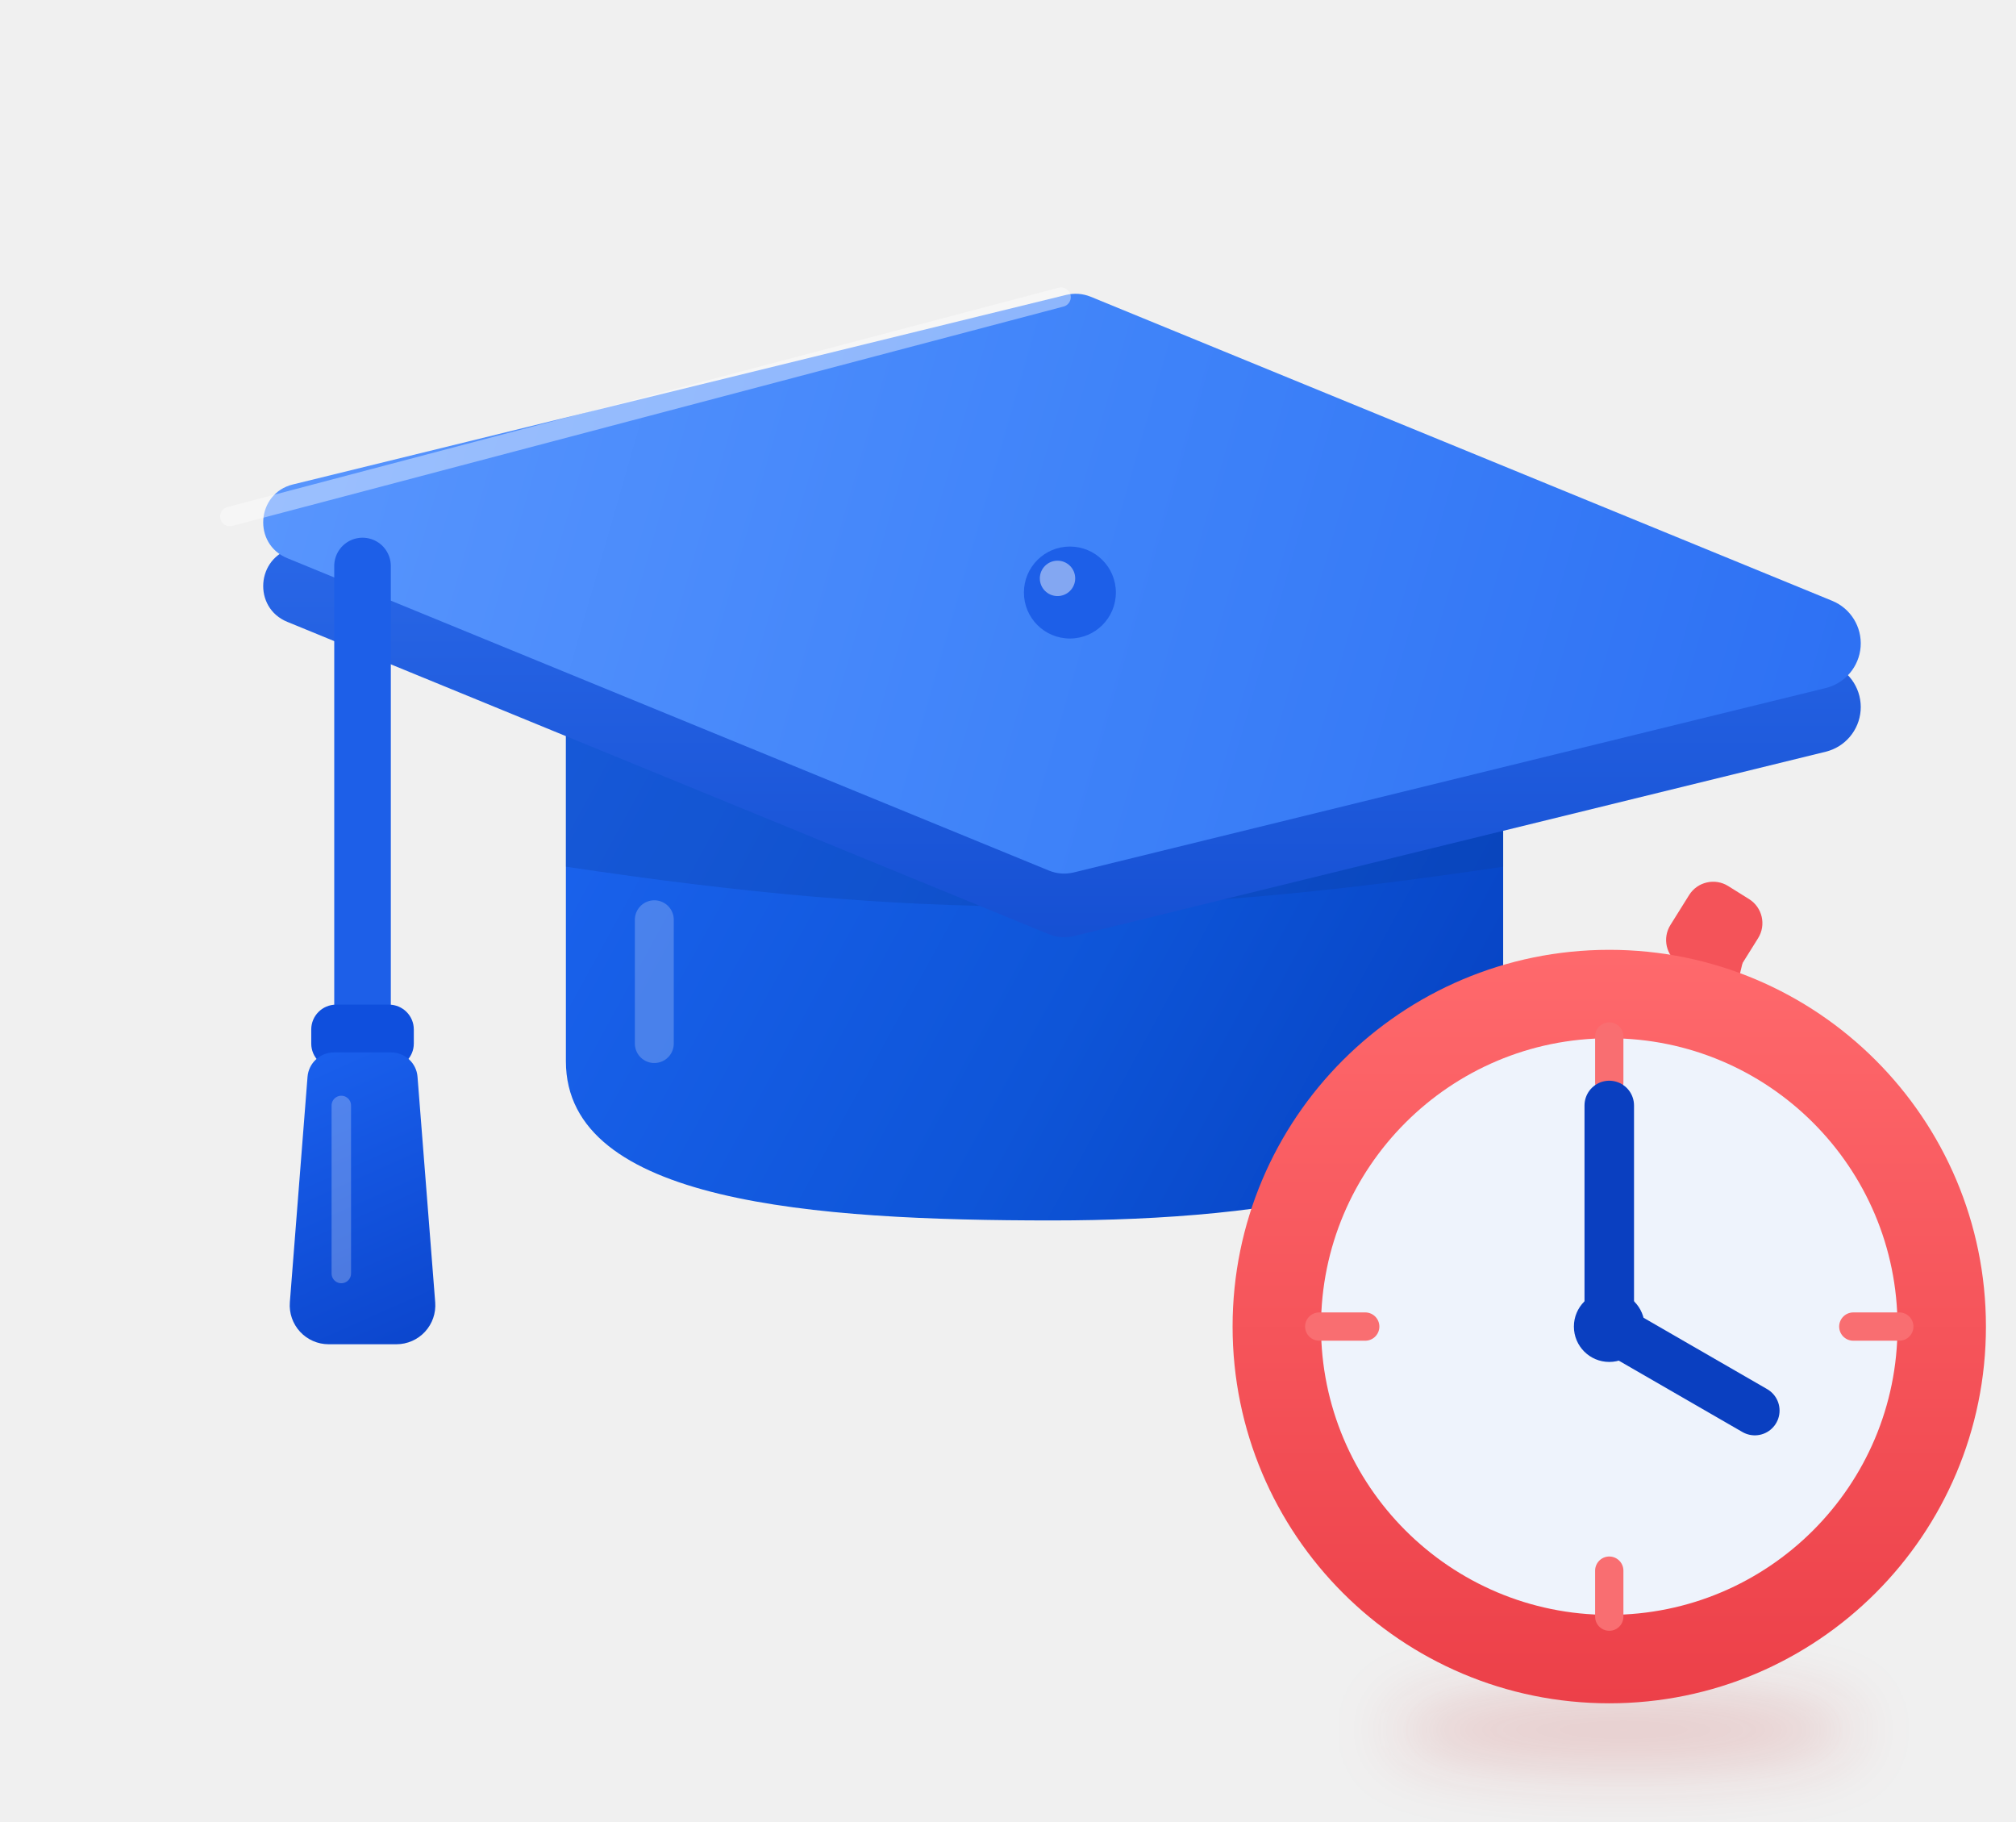
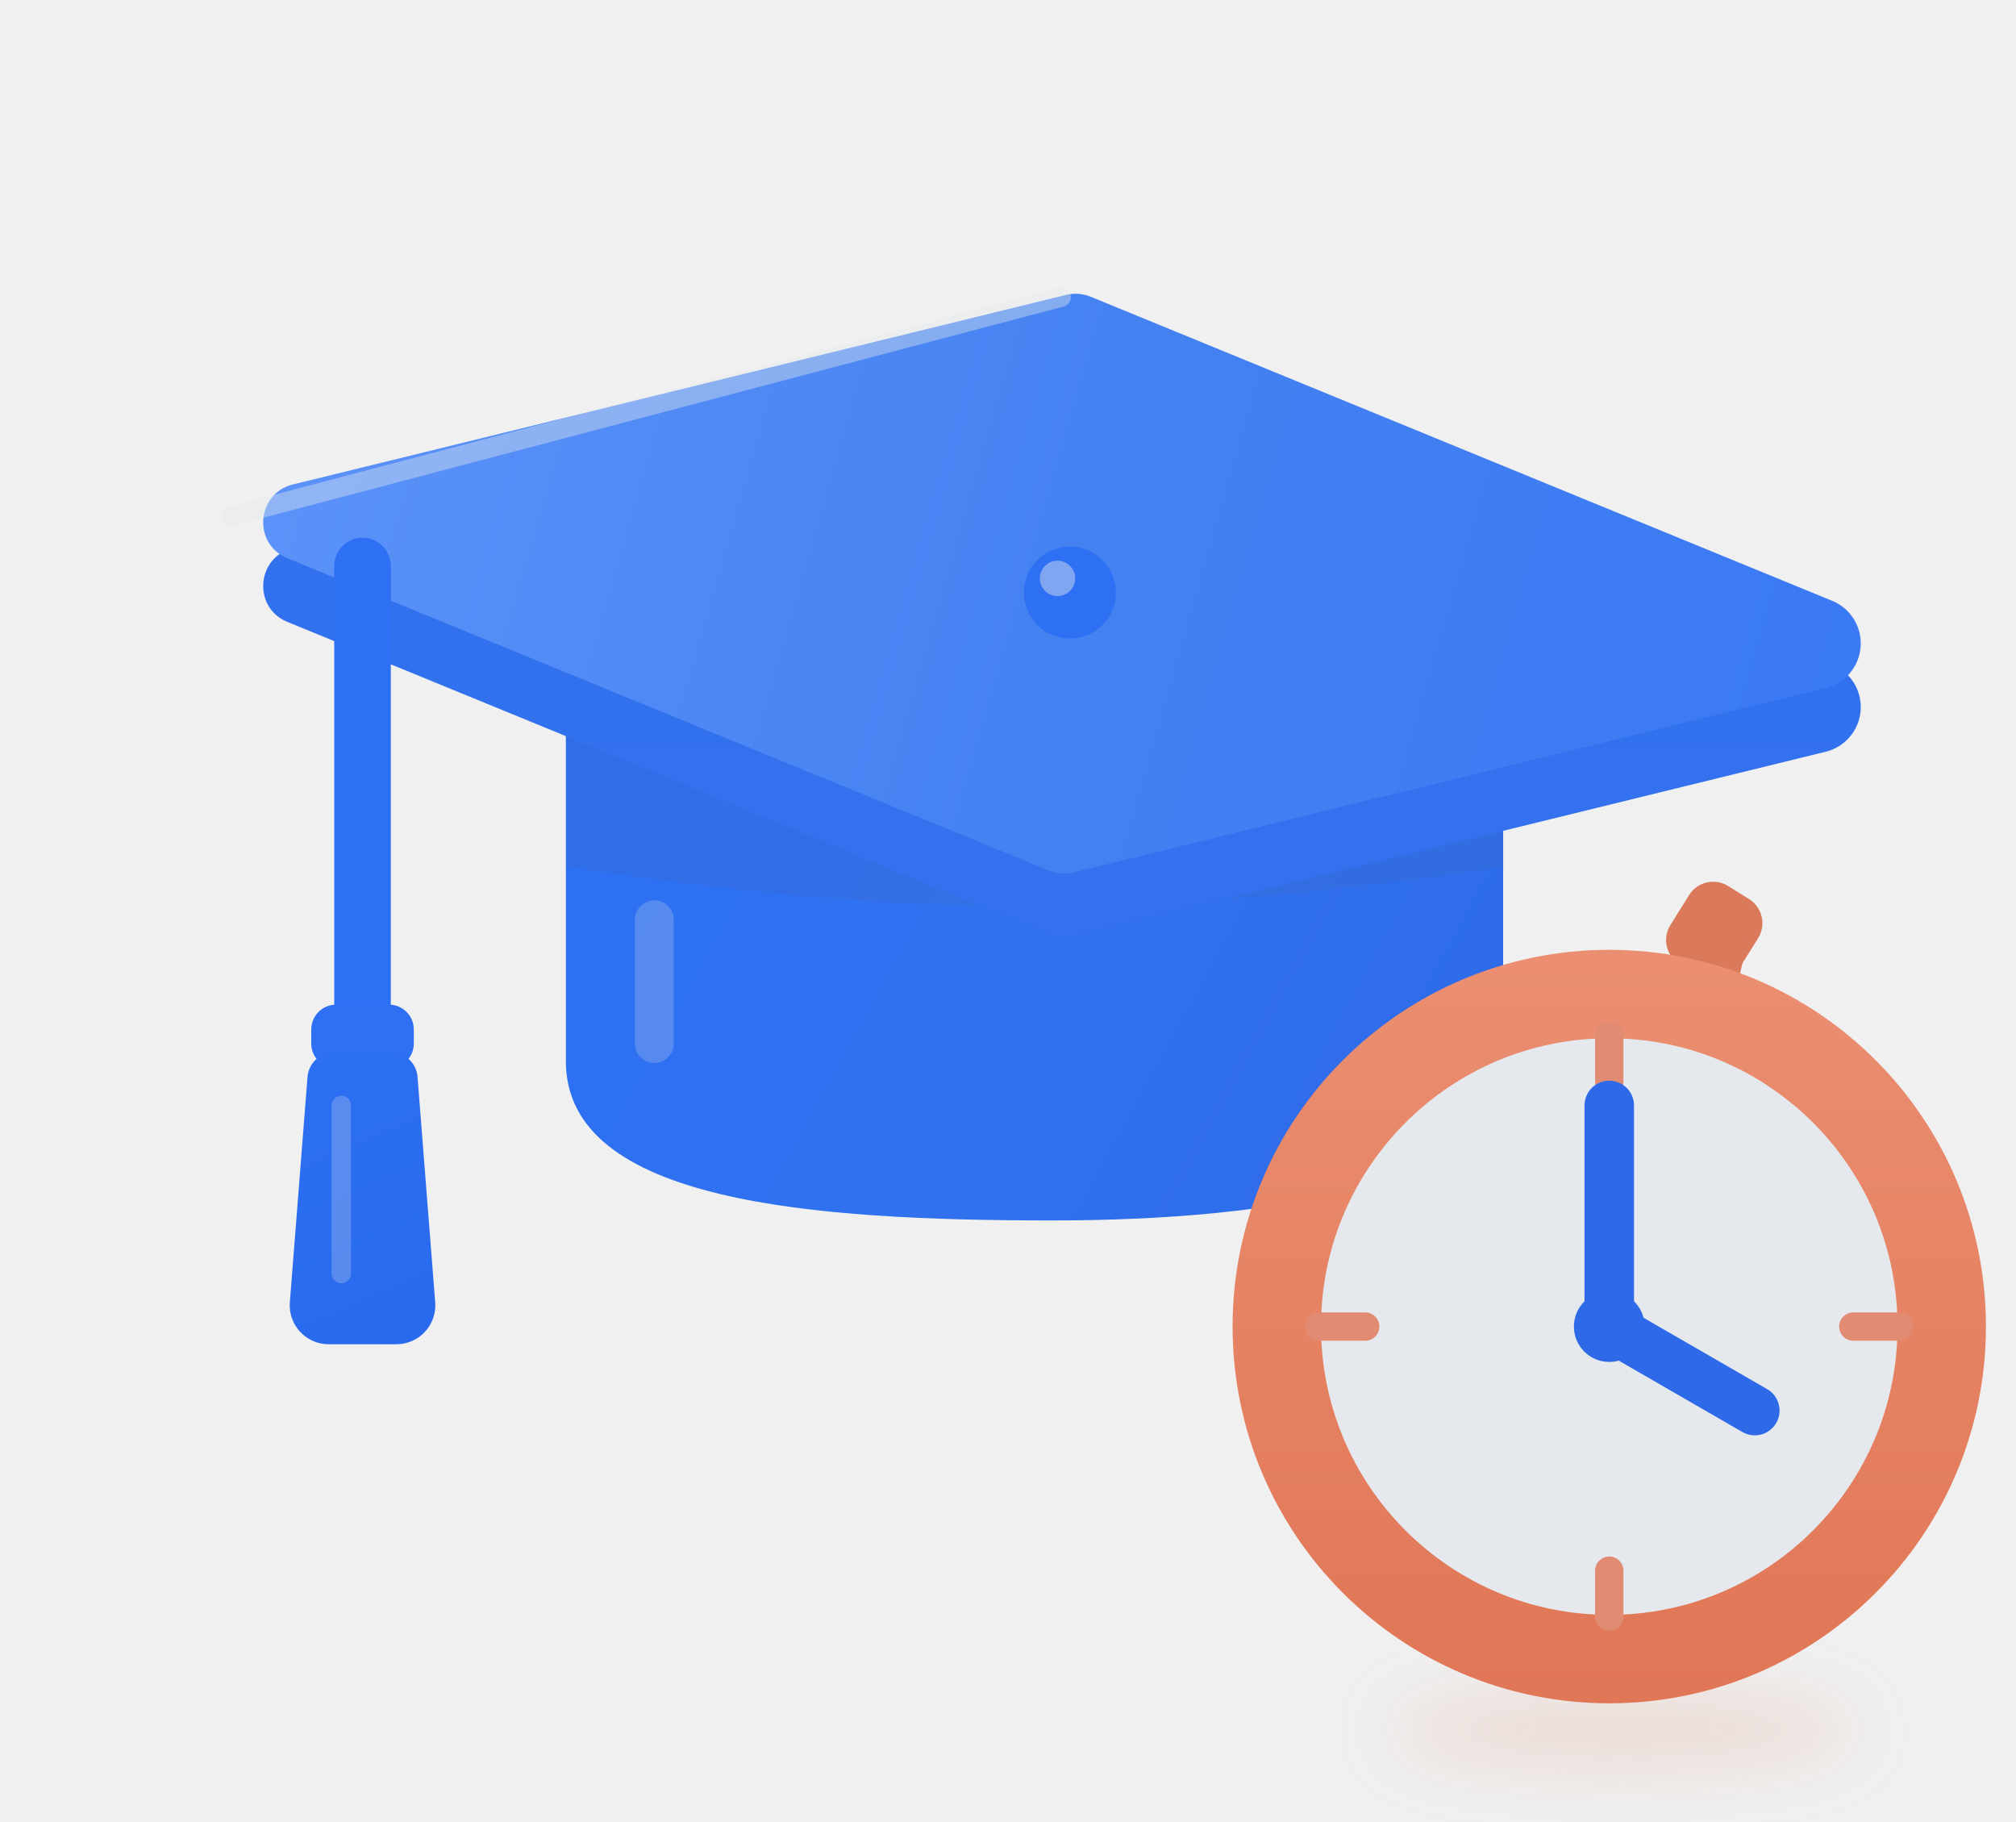
<svg xmlns="http://www.w3.org/2000/svg" width="114" height="103" viewBox="0 0 114 103">
  <defs>
    <linearGradient id="tavola-luce" x1="10" x2="111" y1="20" y2="49" gradientUnits="userSpaceOnUse">
-       <stop offset="0" stop-color="#5C98FE" />
-       <stop offset=".5" stop-color="#3F83F9" />
-       <stop offset="1" stop-color="#2A6DF2" />
+       <stop offset="0" stop-color="#5E95FA" />
+       <stop offset=".5" stop-color="#4481F1" />
+       <stop offset="1" stop-color="#3878F5" />
    </linearGradient>
    <linearGradient id="tavola-bordo" x1="0" x2="0" y1="30" y2="54" gradientUnits="userSpaceOnUse">
-       <stop offset="0" stop-color="#2A68E8" />
-       <stop offset="1" stop-color="#154FD2" />
+       <stop offset="0" stop-color="#3271EE" />
+       <stop offset="1" stop-color="#3371EE" />
    </linearGradient>
    <linearGradient id="calotta-luce" x1="32" x2="85" y1="40" y2="69" gradientUnits="userSpaceOnUse">
-       <stop offset="0" stop-color="#1B63EE" />
-       <stop offset=".55" stop-color="#0E55D8" />
-       <stop offset="1" stop-color="#0540C0" />
+       <stop offset="0" stop-color="#2C70F4" />
+       <stop offset=".55" stop-color="#3171EE" />
+       <stop offset="1" stop-color="#2D6AE7" />
    </linearGradient>
    <linearGradient id="nappa-luce" x1="17" x2="25" y1="58" y2="76" gradientUnits="userSpaceOnUse">
-       <stop offset="0" stop-color="#1B62F0" />
-       <stop offset="1" stop-color="#0B45CC" />
+       <stop offset="0" stop-color="#2D70F4" />
+       <stop offset="1" stop-color="#2969ED" />
    </linearGradient>
    <linearGradient id="anello-luce" x1="0" x2="0" y1="53" y2="97" gradientUnits="userSpaceOnUse">
-       <stop offset="0" stop-color="#FF6A6D" />
-       <stop offset="1" stop-color="#EC3F48" />
+       <stop offset="0" stop-color="#EB8F72" />
+       <stop offset="1" stop-color="#E07655" />
    </linearGradient>
    <filter id="sfuma-ombra" width="114" height="103" x="0" y="0" filterUnits="userSpaceOnUse">
      <feGaussianBlur stdDeviation="1.8" />
    </filter>
  </defs>
  <g id="cappello">
    <path id="calotta" fill="url(#calotta-luce)" d="M32 40v20c0 8 14 9 27.5 9C72 69 85 67 85 60V40Z" />
-     <path id="calotta-ombra-tavola" fill="#0A3C9E" d="M32 40h53v9c-20 3-33 3-53 0Z" opacity=".28" />
-     <path id="calotta-riflesso" stroke="#FFF" stroke-linecap="round" stroke-opacity=".22" stroke-width="2.2" d="M37 52v7" />
+     <path id="calotta-ombra-tavola" fill="#3869CA" d="M32 40h53v9c-20 3-33 3-53 0Z" opacity=".28" />
+     <path id="calotta-riflesso" stroke="#E5E8ED" stroke-linecap="round" stroke-opacity=".22" stroke-width="2.2" d="M37 52v7" />
    <path id="tavola-spessore" fill="url(#tavola-bordo)" d="M16.56 30.99 60.3 20.27q.7-.16 1.36.1l41.95 17.2a2.6 2.6 0 0 1-.37 4.93L60.7 52.93q-.7.16-1.36-.1L16.25 35.16c-1.97-.8-1.76-3.66.31-4.17" />
    <path id="tavola" fill="url(#tavola-luce)" d="M16.56 27.39 60.3 16.67q.7-.16 1.36.1l41.95 17.2a2.6 2.6 0 0 1-.37 4.93L60.7 49.33q-.7.16-1.36-.1L16.25 31.56c-1.97-.8-1.76-3.66.31-4.17" />
-     <path id="tavola-filo-di-luce" stroke="#FFF" stroke-linecap="round" stroke-opacity=".4" stroke-width="1.1" d="m13 29.2 47-12.4" />
-     <circle id="bottone" cx="60.5" cy="33.5" r="2.6" fill="#1D5FE8" />
-     <circle id="bottone-luce" cx="59.8" cy="32.7" r="1" fill="#FFF" opacity=".45" />
+     <path id="tavola-filo-di-luce" stroke="#E5E8ED" stroke-linecap="round" stroke-opacity=".4" stroke-width="1.1" d="m13 29.2 47-12.4" />
+     <circle id="bottone" cx="60.5" cy="33.5" r="2.6" fill="#2D70F4" />
+     <circle id="bottone-luce" cx="59.8" cy="32.7" r="1" fill="#E5E8ED" opacity=".45" />
  </g>
  <g id="nappa">
-     <path id="nappa-cordone" fill="none" stroke="#1D5FE8" stroke-linecap="round" stroke-width="3.2" d="M20.5 32v27" />
-     <path id="nappa-fascetta" fill="#0F4FDD" d="M19 56.8h3c.77 0 1.4.63 1.4 1.4v.8c0 .77-.63 1.4-1.4 1.4h-3a1.4 1.4 0 0 1-1.4-1.4v-.8c0-.77.63-1.4 1.4-1.4" />
+     <path id="nappa-cordone" fill="none" stroke="#2D70F4" stroke-linecap="round" stroke-width="3.2" d="M20.5 32v27" />
+     <path id="nappa-fascetta" fill="#2E6FF4" d="M19 56.8h3c.77 0 1.4.63 1.4 1.4v.8c0 .77-.63 1.4-1.4 1.4h-3a1.4 1.4 0 0 1-1.4-1.4v-.8c0-.77.63-1.4 1.4-1.4" />
    <path id="nappa-frange" fill="url(#nappa-luce)" d="M18.89 59.5h3.22c.79 0 1.44.6 1.5 1.38l1 12.75A2.2 2.2 0 0 1 22.42 76h-3.84a2.2 2.2 0 0 1-2.19-2.37l1-12.75a1.5 1.5 0 0 1 1.5-1.38" />
-     <path id="nappa-riflesso" stroke="#FFF" stroke-linecap="round" stroke-opacity=".25" stroke-width="1.1" d="M19.3 62.5V72" />
+     <path id="nappa-riflesso" stroke="#E5E8ED" stroke-linecap="round" stroke-opacity=".25" stroke-width="1.1" d="M19.3 62.5V72" />
  </g>
  <g id="cronometro">
-     <ellipse id="cronometro-ombra" cx="91.8" cy="97.8" fill="#B91C1C" filter="url(#sfuma-ombra)" opacity=".18" rx="13.16" ry="2.2" />
-     <path id="cronometro-pulsante" fill="#F45359" d="M96.2 50h1.4c.88 0 1.6.72 1.6 1.6v2c0 .88-.72 1.6-1.6 1.6h-1.4a1.6 1.6 0 0 1-1.6-1.6v-2c0-.88.72-1.6 1.6-1.6" transform="rotate(32 96.8 52.7)" />
-     <path id="cronometro-stelo" stroke="#F45359" stroke-linecap="round" stroke-width="2.4" d="m97.6 53.2-.6 2.5" />
-     <circle id="cronometro-quadrante" cx="91" cy="75" r="18.8" fill="#EEF3FC" />
+     <ellipse id="cronometro-ombra" cx="91.8" cy="97.8" fill="#D67D5E" filter="url(#sfuma-ombra)" opacity=".18" rx="13.16" ry="2.2" />
+     <path id="cronometro-pulsante" fill="#DB795B" d="M96.2 50h1.4c.88 0 1.6.72 1.6 1.6v2c0 .88-.72 1.6-1.6 1.6h-1.4a1.6 1.6 0 0 1-1.6-1.6v-2c0-.88.72-1.6 1.6-1.6" transform="rotate(32 96.8 52.7)" />
+     <path id="cronometro-stelo" stroke="#DB795B" stroke-linecap="round" stroke-width="2.4" d="m97.6 53.2-.6 2.5" />
+     <circle id="cronometro-quadrante" cx="91" cy="75" r="18.8" fill="#E5E8ED" />
    <circle id="cronometro-anello" cx="91" cy="75" r="18.8" fill="none" stroke="url(#anello-luce)" stroke-width="5" />
-     <path id="cronometro-tacche" fill="none" stroke="#F96E71" stroke-linecap="round" stroke-width="1.6" d="M91 58.6v2.6M107.4 75h-2.6M91 91.4v-2.6M74.6 75h2.6" />
-     <g id="lancette" fill="none" stroke="#0A3FC0" stroke-linecap="round" stroke-width="2.8">
+     <path id="cronometro-tacche" fill="none" stroke="#E08B72" stroke-linecap="round" stroke-width="1.6" d="M91 58.6v2.6M107.4 75h-2.6M91 91.4v-2.6M74.6 75h2.6" />
+     <g id="lancette" fill="none" stroke="#2E6AE7" stroke-linecap="round" stroke-width="2.8">
      <path id="lancetta-minuti" d="M91 75V62.5" />
      <path id="lancetta-ore" d="m91 75 8.23 4.75" />
    </g>
-     <circle id="cronometro-perno" cx="91" cy="75" r="2" fill="#0A3FC0" />
+     <circle id="cronometro-perno" cx="91" cy="75" r="2" fill="#2E6AE7" />
  </g>
</svg>
